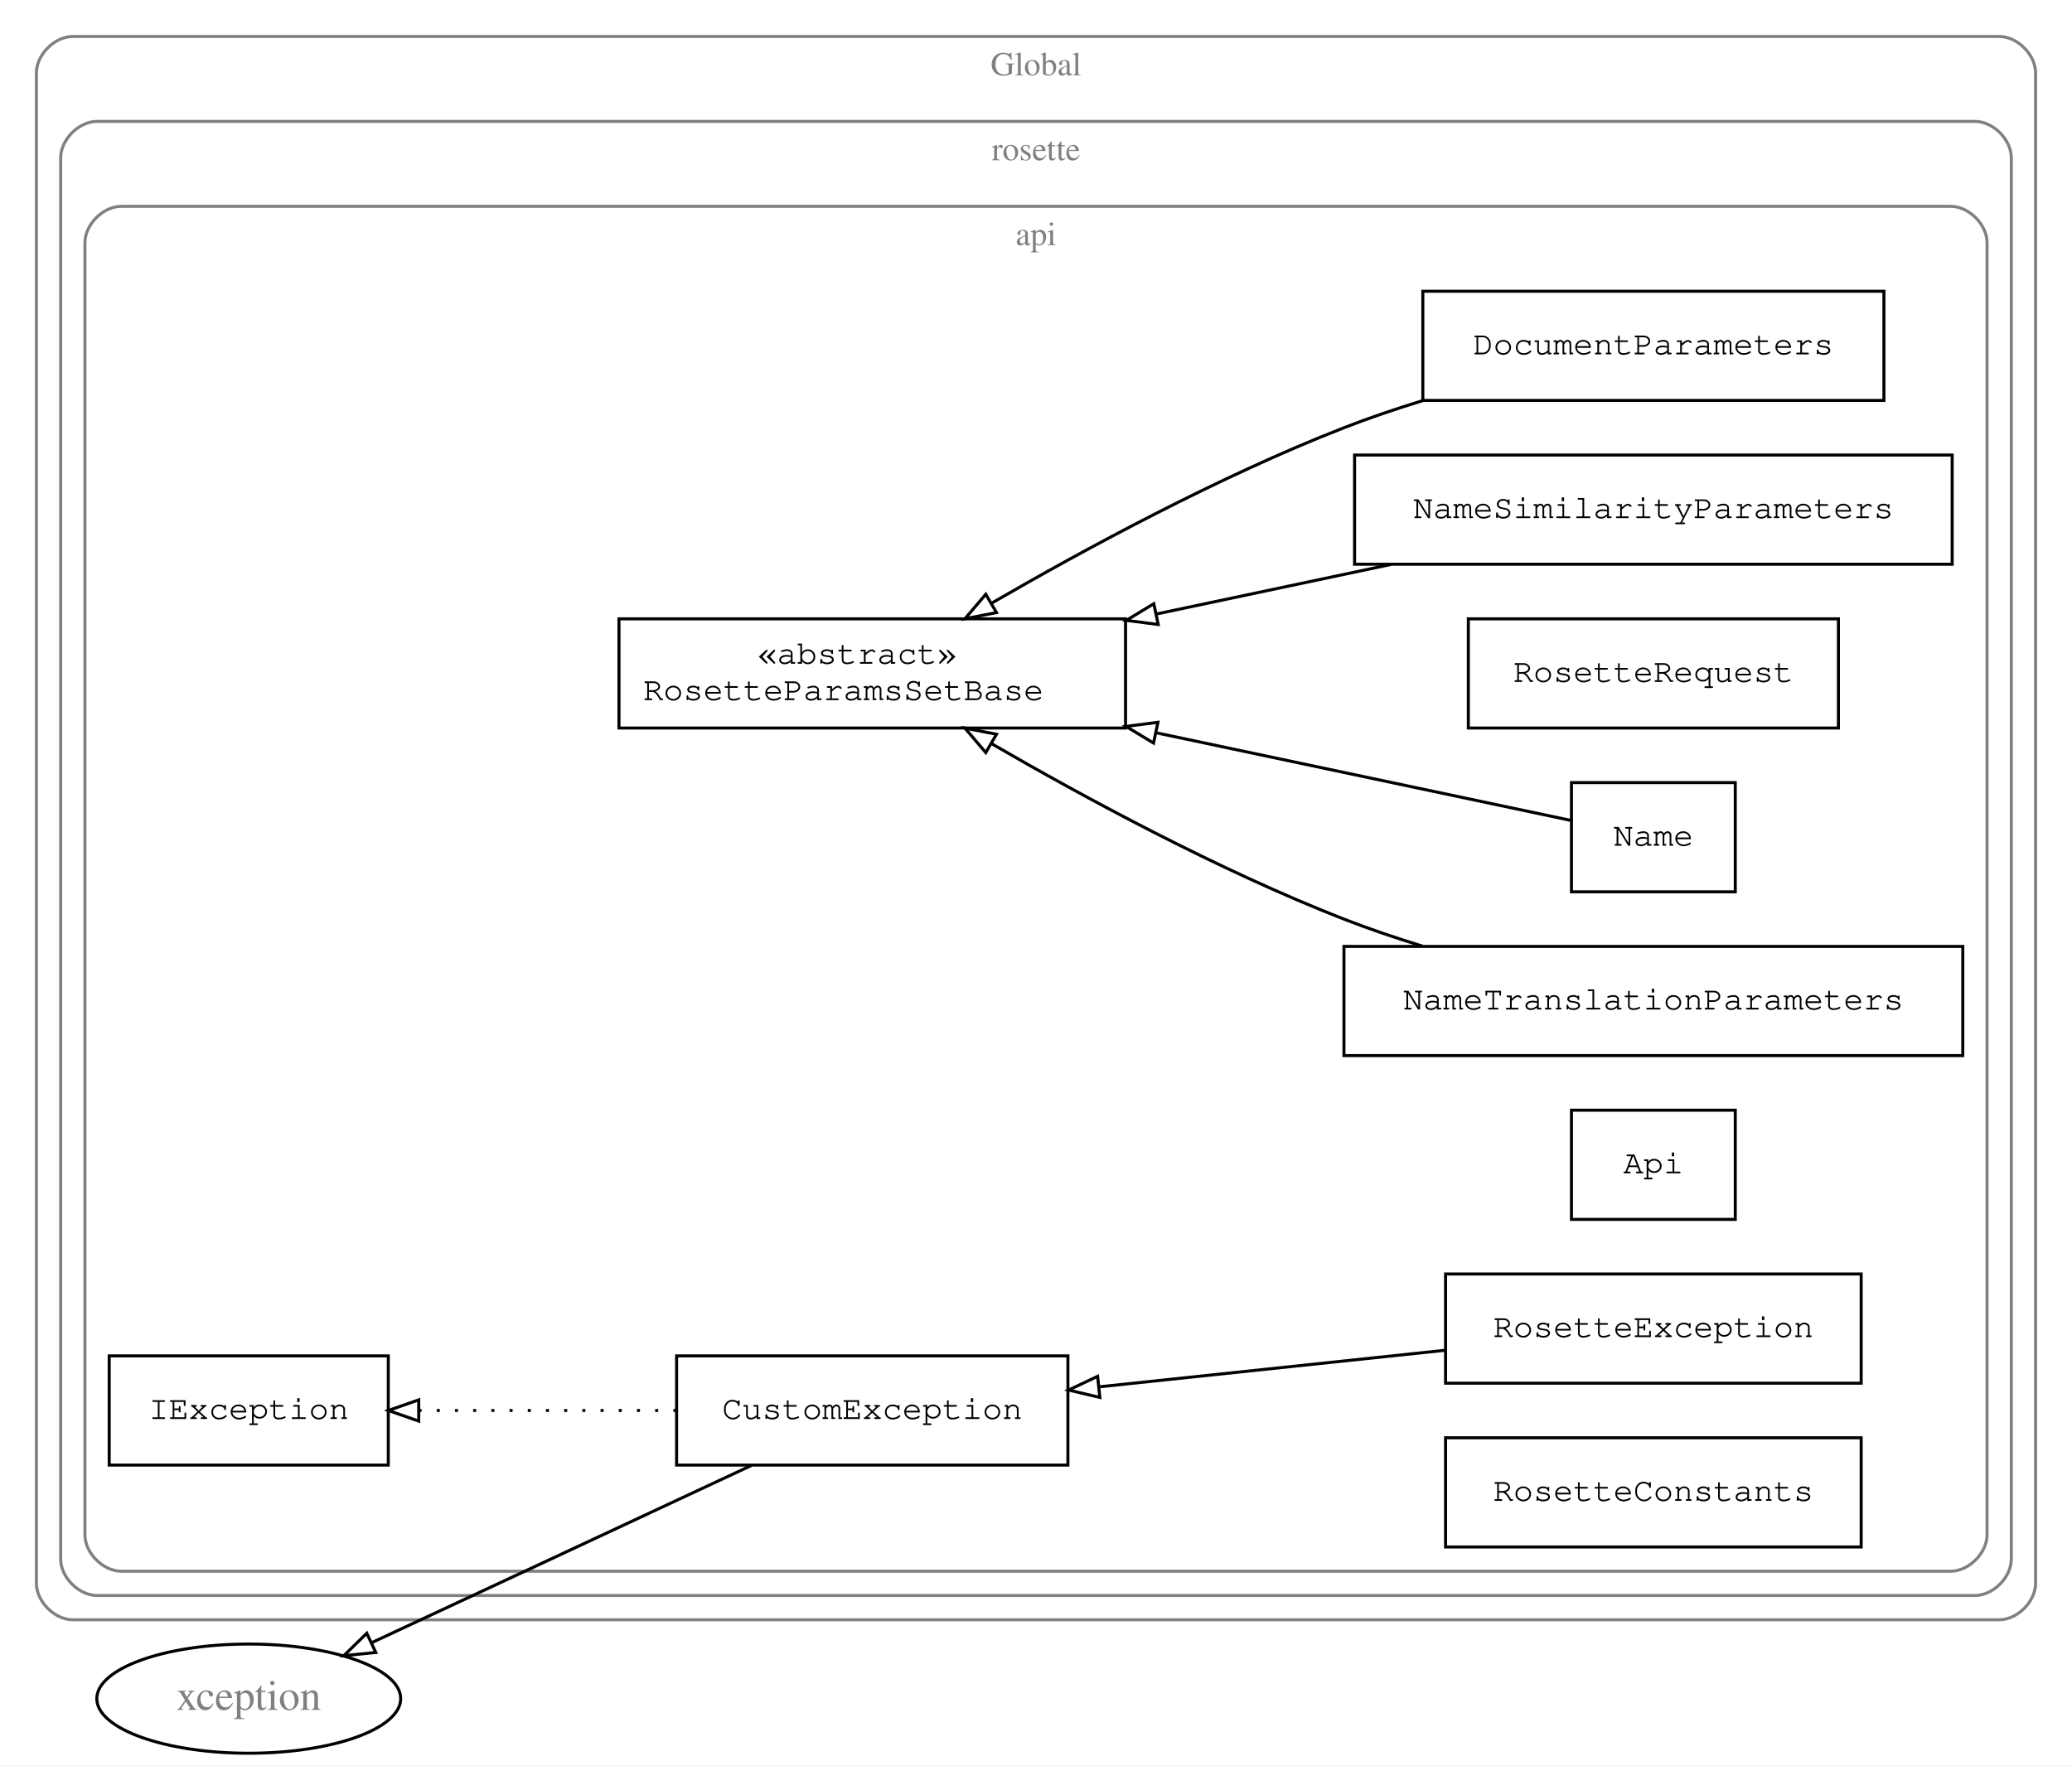
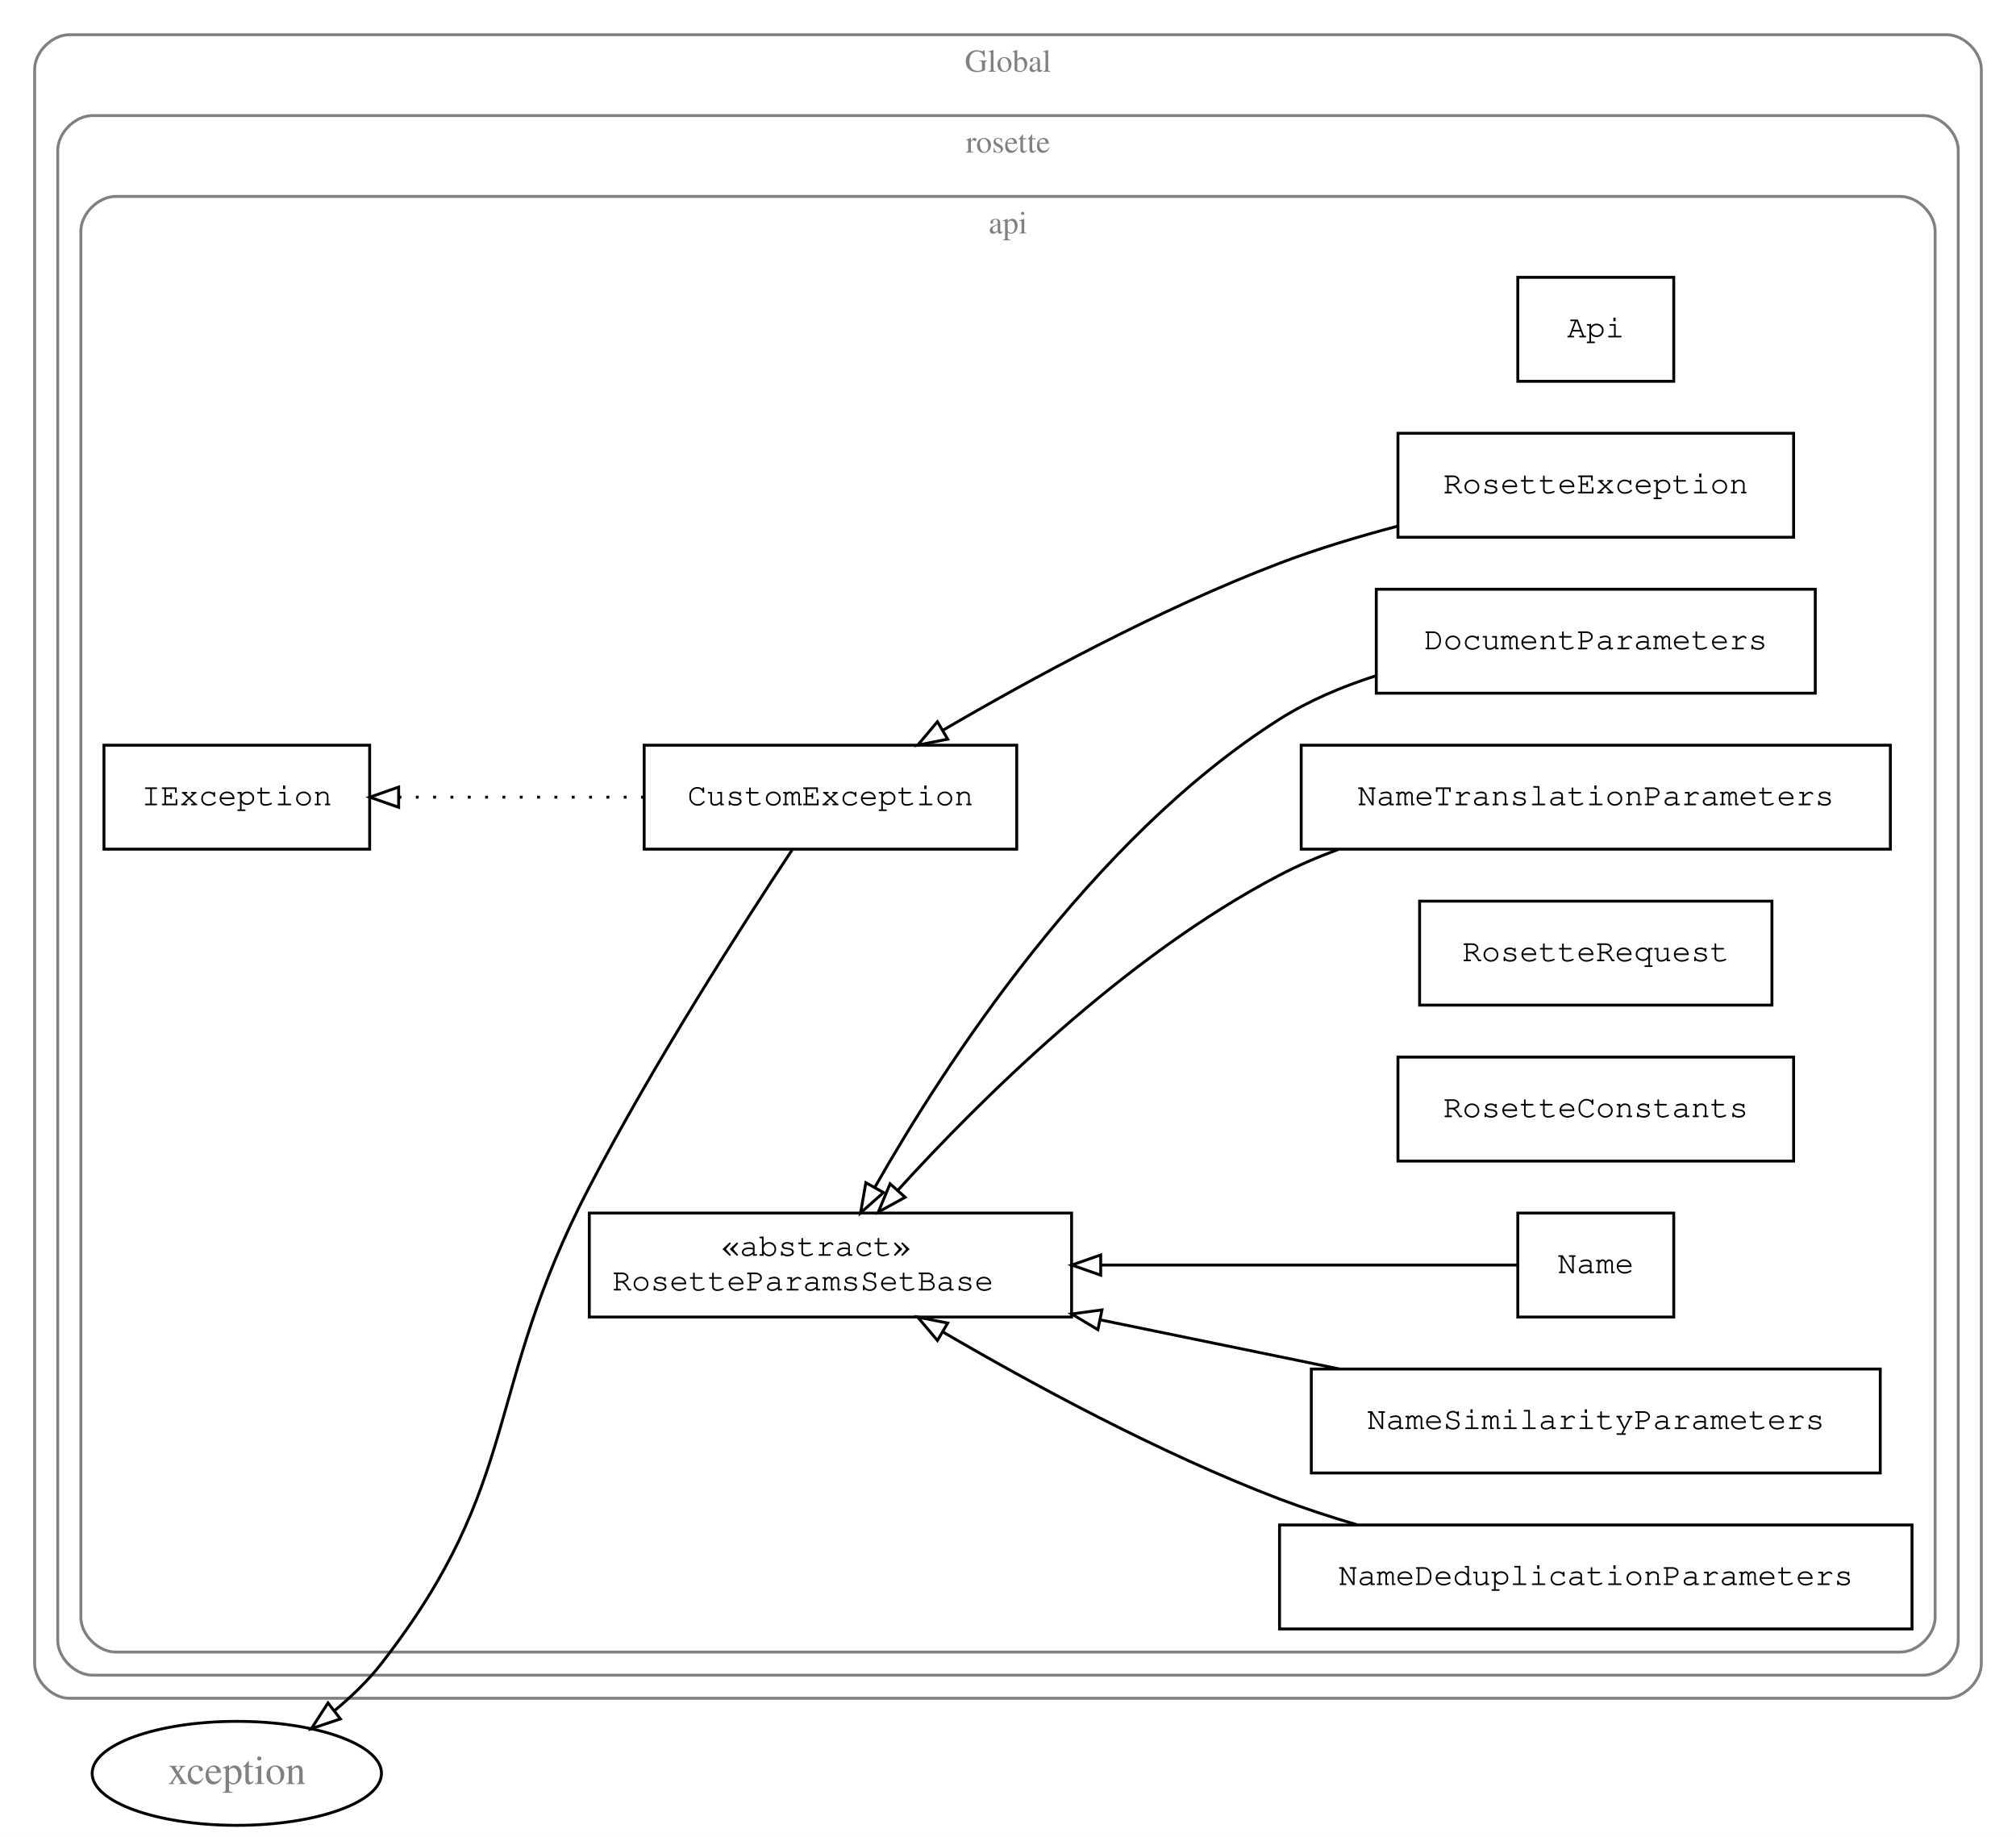
- <svg xmlns="http://www.w3.org/2000/svg" width="683pt" height="582pt" viewBox="0.00 0.00 683.05 582.00">
-   <g id="graph0" class="graph" transform="scale(1 1) rotate(0) translate(4 578)">
-     <polygon fill="white" stroke="none" points="-4,4 -4,-578 679.046,-578 679.046,4 -4,4" />
+ <svg xmlns="http://www.w3.org/2000/svg" width="698pt" height="636pt" viewBox="0.00 0.00 698.05 636.00">
+   <g id="graph0" class="graph" transform="scale(1 1) rotate(0) translate(4 632)">
+     <polygon fill="white" stroke="none" points="-4,4 -4,-632 694.046,-632 694.046,4 -4,4" />
    <g id="clust1" class="cluster">
-       <path fill="none" stroke="gray" d="M20,-44C20,-44 655.046,-44 655.046,-44 661.046,-44 667.046,-50 667.046,-56 667.046,-56 667.046,-554 667.046,-554 667.046,-560 661.046,-566 655.046,-566 655.046,-566 20,-566 20,-566 14,-566 8,-560 8,-554 8,-554 8,-56 8,-56 8,-50 14,-44 20,-44" />
-       <text text-anchor="middle" x="337.523" y="-553.2" font-family="Times,serif" font-size="11.00" fill="gray">Global</text>
+       <path fill="none" stroke="gray" d="M20,-44C20,-44 670.046,-44 670.046,-44 676.046,-44 682.046,-50 682.046,-56 682.046,-56 682.046,-608 682.046,-608 682.046,-614 676.046,-620 670.046,-620 670.046,-620 20,-620 20,-620 14,-620 8,-614 8,-608 8,-608 8,-56 8,-56 8,-50 14,-44 20,-44" />
+       <text text-anchor="middle" x="345.023" y="-607.2" font-family="Times,serif" font-size="11.00" fill="gray">Global</text>
    </g>
    <g id="clust2" class="cluster">
-       <path fill="none" stroke="gray" d="M28,-52C28,-52 647.046,-52 647.046,-52 653.046,-52 659.046,-58 659.046,-64 659.046,-64 659.046,-526 659.046,-526 659.046,-532 653.046,-538 647.046,-538 647.046,-538 28,-538 28,-538 22,-538 16,-532 16,-526 16,-526 16,-64 16,-64 16,-58 22,-52 28,-52" />
-       <text text-anchor="middle" x="337.523" y="-525.2" font-family="Times,serif" font-size="11.00" fill="gray">rosette</text>
+       <path fill="none" stroke="gray" d="M28,-52C28,-52 662.046,-52 662.046,-52 668.046,-52 674.046,-58 674.046,-64 674.046,-64 674.046,-580 674.046,-580 674.046,-586 668.046,-592 662.046,-592 662.046,-592 28,-592 28,-592 22,-592 16,-586 16,-580 16,-580 16,-64 16,-64 16,-58 22,-52 28,-52" />
+       <text text-anchor="middle" x="345.023" y="-579.2" font-family="Times,serif" font-size="11.00" fill="gray">rosette</text>
    </g>
    <g id="clust3" class="cluster">
-       <path fill="none" stroke="gray" d="M36,-60C36,-60 639.046,-60 639.046,-60 645.046,-60 651.046,-66 651.046,-72 651.046,-72 651.046,-498 651.046,-498 651.046,-504 645.046,-510 639.046,-510 639.046,-510 36,-510 36,-510 30,-510 24,-504 24,-498 24,-498 24,-72 24,-72 24,-66 30,-60 36,-60" />
-       <text text-anchor="middle" x="337.523" y="-497.2" font-family="Times,serif" font-size="11.00" fill="gray">api</text>
+       <path fill="none" stroke="gray" d="M36,-60C36,-60 654.046,-60 654.046,-60 660.046,-60 666.046,-66 666.046,-72 666.046,-72 666.046,-552 666.046,-552 666.046,-558 660.046,-564 654.046,-564 654.046,-564 36,-564 36,-564 30,-564 24,-558 24,-552 24,-552 24,-72 24,-72 24,-66 30,-60 36,-60" />
+       <text text-anchor="middle" x="345.023" y="-551.2" font-family="Times,serif" font-size="11.00" fill="gray">api</text>
    </g>
    <g id="node1" class="node">
-       <polygon fill="none" stroke="black" points="617.046,-482 465.046,-482 465.046,-446 617.046,-446 617.046,-482" />
-       <text text-anchor="middle" x="541.046" y="-461.2" font-family="Courier,monospace" font-size="11.00">DocumentParameters</text>
+       <polygon fill="none" stroke="black" points="575.546,-536 521.546,-536 521.546,-500 575.546,-500 575.546,-536" />
+       <text text-anchor="middle" x="548.546" y="-515.2" font-family="Courier,monospace" font-size="11.00">Api</text>
+     </g>
+     <g id="node2" class="node">
+       <polygon fill="none" stroke="black" points="624.546,-428 472.546,-428 472.546,-392 624.546,-392 624.546,-428" />
+       <text text-anchor="middle" x="548.546" y="-407.2" font-family="Courier,monospace" font-size="11.00">DocumentParameters</text>
+     </g>
+     <g id="node11" class="node">
+       <polygon fill="none" stroke="black" points="367.046,-212 200.046,-212 200.046,-176 367.046,-176 367.046,-212" />
+       <text text-anchor="start" x="245.546" y="-197.2" font-family="Courier,monospace" font-size="11.00">«abstract»</text>
+       <text text-anchor="start" x="208.046" y="-185.2" font-family="Courier,monospace" font-size="11.00">RosetteParamsSetBase</text>
+     </g>
+     <g id="edge1" class="edge">
+       <path fill="none" stroke="black" d="M472.286,-397.99C460.631,-394.266 449.13,-389.389 439.046,-383 373.448,-341.443 322.605,-262.554 299,-221.061" />
+       <polygon fill="none" stroke="black" points="301.916,-219.105 293.985,-212.08 295.805,-222.518 301.916,-219.105" />
+     </g>
+     <g id="node3" class="node">
+       <polygon fill="none" stroke="black" points="650.546,-374 446.546,-374 446.546,-338 650.546,-338 650.546,-374" />
+       <text text-anchor="middle" x="548.546" y="-353.2" font-family="Courier,monospace" font-size="11.00">NameTranslationParameters</text>
+     </g>
+     <g id="edge2" class="edge">
+       <path fill="none" stroke="black" d="M459.451,-337.929C452.39,-335.329 445.499,-332.368 439.046,-329 385.418,-301.012 334.951,-250.748 307.05,-220.079" />
+       <polygon fill="none" stroke="black" points="309.407,-217.465 300.125,-212.357 304.196,-222.138 309.407,-217.465" />
+     </g>
+     <g id="node4" class="node">
+       <polygon fill="none" stroke="black" points="617.046,-482 480.046,-482 480.046,-446 617.046,-446 617.046,-482" />
+       <text text-anchor="middle" x="548.546" y="-461.2" font-family="Courier,monospace" font-size="11.00">RosetteException</text>
+     </g>
+     <g id="node9" class="node">
+       <polygon fill="none" stroke="black" points="348.046,-374 219.046,-374 219.046,-338 348.046,-338 348.046,-374" />
+       <text text-anchor="middle" x="283.546" y="-353.2" font-family="Courier,monospace" font-size="11.00">CustomException</text>
+     </g>
+     <g id="edge3" class="edge">
+       <path fill="none" stroke="black" d="M479.924,-449.829C466.208,-446.217 452.018,-441.933 439.046,-437 397.564,-421.226 352.95,-396.971 322.38,-379.112" />
+       <polygon fill="none" stroke="black" points="324.146,-376.09 313.755,-374.025 320.59,-382.12 324.146,-376.09" />
+     </g>
+     <g id="node5" class="node">
+       <polygon fill="none" stroke="black" points="609.546,-320 487.546,-320 487.546,-284 609.546,-284 609.546,-320" />
+       <text text-anchor="middle" x="548.546" y="-299.2" font-family="Courier,monospace" font-size="11.00">RosetteRequest</text>
+     </g>
+     <g id="node6" class="node">
+       <polygon fill="none" stroke="black" points="617.046,-266 480.046,-266 480.046,-230 617.046,-230 617.046,-266" />
+       <text text-anchor="middle" x="548.546" y="-245.2" font-family="Courier,monospace" font-size="11.00">RosetteConstants</text>
+     </g>
+     <g id="node7" class="node">
+       <polygon fill="none" stroke="black" points="575.546,-212 521.546,-212 521.546,-176 575.546,-176 575.546,-212" />
+       <text text-anchor="middle" x="548.546" y="-191.2" font-family="Courier,monospace" font-size="11.00">Name</text>
+     </g>
+     <g id="edge4" class="edge">
+       <path fill="none" stroke="black" d="M521.367,-194C487.931,-194 428.278,-194 377.209,-194" />
+       <polygon fill="none" stroke="black" points="377.121,-190.5 367.12,-194 377.12,-197.5 377.121,-190.5" />
    </g>
    <g id="node8" class="node">
-       <polygon fill="none" stroke="black" points="367.046,-374 200.046,-374 200.046,-338 367.046,-338 367.046,-374" />
-       <text text-anchor="start" x="245.546" y="-359.2" font-family="Courier,monospace" font-size="11.00">«abstract»</text>
-       <text text-anchor="start" x="208.046" y="-347.2" font-family="Courier,monospace" font-size="11.00">RosetteParamsSetBase</text>
-     </g>
-     <g id="edge1" class="edge">
-       <path fill="none" stroke="black" d="M464.981,-445.93C456.145,-443.218 447.331,-440.233 439.046,-437 397.831,-420.917 353.345,-396.814 322.742,-379.081" />
-       <polygon fill="none" stroke="black" points="324.501,-376.055 314.101,-374.029 320.968,-382.098 324.501,-376.055" />
-     </g>
-     <g id="node2" class="node">
-       <polygon fill="none" stroke="black" points="639.546,-428 442.546,-428 442.546,-392 639.546,-392 639.546,-428" />
-       <text text-anchor="middle" x="541.046" y="-407.2" font-family="Courier,monospace" font-size="11.00">NameSimilarityParameters</text>
-     </g>
-     <g id="edge2" class="edge">
-       <path fill="none" stroke="black" d="M454.613,-391.944C429.767,-386.693 402.514,-380.933 377.244,-375.592" />
-       <polygon fill="none" stroke="black" points="377.804,-372.133 367.296,-373.489 376.357,-378.982 377.804,-372.133" />
-     </g>
-     <g id="node3" class="node">
-       <polygon fill="none" stroke="black" points="602.046,-374 480.046,-374 480.046,-338 602.046,-338 602.046,-374" />
-       <text text-anchor="middle" x="541.046" y="-353.2" font-family="Courier,monospace" font-size="11.00">RosetteRequest</text>
-     </g>
-     <g id="node4" class="node">
-       <polygon fill="none" stroke="black" points="568.046,-320 514.046,-320 514.046,-284 568.046,-284 568.046,-320" />
-       <text text-anchor="middle" x="541.046" y="-299.2" font-family="Courier,monospace" font-size="11.00">Name</text>
-     </g>
-     <g id="edge3" class="edge">
-       <path fill="none" stroke="black" d="M513.665,-307.576C481.578,-314.357 425.679,-326.171 377.129,-336.432" />
-       <polygon fill="none" stroke="black" points="376.27,-333.037 367.21,-338.529 377.717,-339.885 376.27,-333.037" />
-     </g>
-     <g id="node5" class="node">
-       <polygon fill="none" stroke="black" points="348.046,-131 219.046,-131 219.046,-95 348.046,-95 348.046,-131" />
-       <text text-anchor="middle" x="283.546" y="-110.2" font-family="Courier,monospace" font-size="11.00">CustomException</text>
-     </g>
-     <g id="node11" class="node">
-       <polygon fill="none" stroke="black" points="124,-131 32,-131 32,-95 124,-95 124,-131" />
-       <text text-anchor="middle" x="78" y="-110.2" font-family="Courier,monospace" font-size="11.00">IException</text>
+       <polygon fill="none" stroke="black" points="647.046,-158 450.046,-158 450.046,-122 647.046,-122 647.046,-158" />
+       <text text-anchor="middle" x="548.546" y="-137.2" font-family="Courier,monospace" font-size="11.00">NameSimilarityParameters</text>
    </g>
    <g id="edge5" class="edge">
-       <path fill="none" stroke="black" stroke-dasharray="1,5" d="M218.98,-113C191.794,-113 160.353,-113 134.165,-113" />
-       <polygon fill="none" stroke="black" points="134.035,-109.5 124.035,-113 134.035,-116.5 134.035,-109.5" />
+       <path fill="none" stroke="black" d="M459.605,-158.056C433.122,-163.494 403.983,-169.477 377.204,-174.975" />
+       <polygon fill="none" stroke="black" points="376.159,-171.617 367.067,-177.056 377.567,-178.474 376.159,-171.617" />
    </g>
    <g id="node12" class="node">
+       <polygon fill="none" stroke="black" points="124,-374 32,-374 32,-338 124,-338 124,-374" />
+       <text text-anchor="middle" x="78" y="-353.2" font-family="Courier,monospace" font-size="11.00">IException</text>
+     </g>
+     <g id="edge7" class="edge">
+       <path fill="none" stroke="black" stroke-dasharray="1,5" d="M218.98,-356C191.794,-356 160.353,-356 134.165,-356" />
+       <polygon fill="none" stroke="black" points="134.035,-352.5 124.035,-356 134.035,-359.5 134.035,-352.5" />
+     </g>
+     <g id="node13" class="node">
      <ellipse fill="none" stroke="black" cx="78" cy="-18" rx="50.091" ry="18" />
      <text text-anchor="middle" x="78" y="-14.3" font-family="Times,serif" font-size="14.00" fill="gray">xception</text>
    </g>
-     <g id="edge4" class="edge">
-       <path fill="none" stroke="black" d="M243.781,-94.908C207.887,-78.155 154.752,-53.356 118.595,-36.48" />
-       <polygon fill="none" stroke="black" points="119.875,-33.215 109.333,-32.157 116.914,-39.558 119.875,-33.215" />
-     </g>
-     <g id="node6" class="node">
-       <polygon fill="none" stroke="black" points="643.046,-266 439.046,-266 439.046,-230 643.046,-230 643.046,-266" />
-       <text text-anchor="middle" x="541.046" y="-245.2" font-family="Courier,monospace" font-size="11.00">NameTranslationParameters</text>
-     </g>
    <g id="edge6" class="edge">
-       <path fill="none" stroke="black" d="M464.981,-266.07C456.145,-268.782 447.331,-271.767 439.046,-275 397.831,-291.083 353.345,-315.186 322.742,-332.919" />
-       <polygon fill="none" stroke="black" points="320.968,-329.902 314.101,-337.971 324.501,-335.945 320.968,-329.902" />
-     </g>
-     <g id="node7" class="node">
-       <polygon fill="none" stroke="black" points="568.046,-212 514.046,-212 514.046,-176 568.046,-176 568.046,-212" />
-       <text text-anchor="middle" x="541.046" y="-191.2" font-family="Courier,monospace" font-size="11.00">Api</text>
-     </g>
-     <g id="node9" class="node">
-       <polygon fill="none" stroke="black" points="609.546,-158 472.546,-158 472.546,-122 609.546,-122 609.546,-158" />
-       <text text-anchor="middle" x="541.046" y="-137.2" font-family="Courier,monospace" font-size="11.00">RosetteException</text>
-     </g>
-     <g id="edge7" class="edge">
-       <path fill="none" stroke="black" d="M472.247,-132.835C437.263,-129.138 394.52,-124.622 358.665,-120.833" />
-       <polygon fill="none" stroke="black" points="358.575,-117.304 348.262,-119.733 357.839,-124.265 358.575,-117.304" />
+       <path fill="none" stroke="black" d="M270.239,-337.686C253.34,-312.151 222.496,-264.123 200.046,-221 163.098,-150.031 177.199,-119.133 128.046,-56 123.451,-50.098 117.74,-44.602 111.857,-39.727" />
+       <polygon fill="none" stroke="black" points="113.861,-36.851 103.817,-33.482 109.568,-42.38 113.861,-36.851" />
    </g>
    <g id="node10" class="node">
-       <polygon fill="none" stroke="black" points="609.546,-104 472.546,-104 472.546,-68 609.546,-68 609.546,-104" />
-       <text text-anchor="middle" x="541.046" y="-83.2" font-family="Courier,monospace" font-size="11.00">RosetteConstants</text>
+       <polygon fill="none" stroke="black" points="658.046,-104 439.046,-104 439.046,-68 658.046,-68 658.046,-104" />
+       <text text-anchor="middle" x="548.546" y="-83.2" font-family="Courier,monospace" font-size="11.00">NameDeduplicationParameters</text>
+     </g>
+     <g id="edge8" class="edge">
+       <path fill="none" stroke="black" d="M466.016,-104.035C456.819,-106.732 447.664,-109.723 439.046,-113 397.564,-128.774 352.95,-153.029 322.38,-170.888" />
+       <polygon fill="none" stroke="black" points="320.59,-167.88 313.755,-175.975 324.146,-173.91 320.59,-167.88" />
    </g>
  </g>
</svg>
